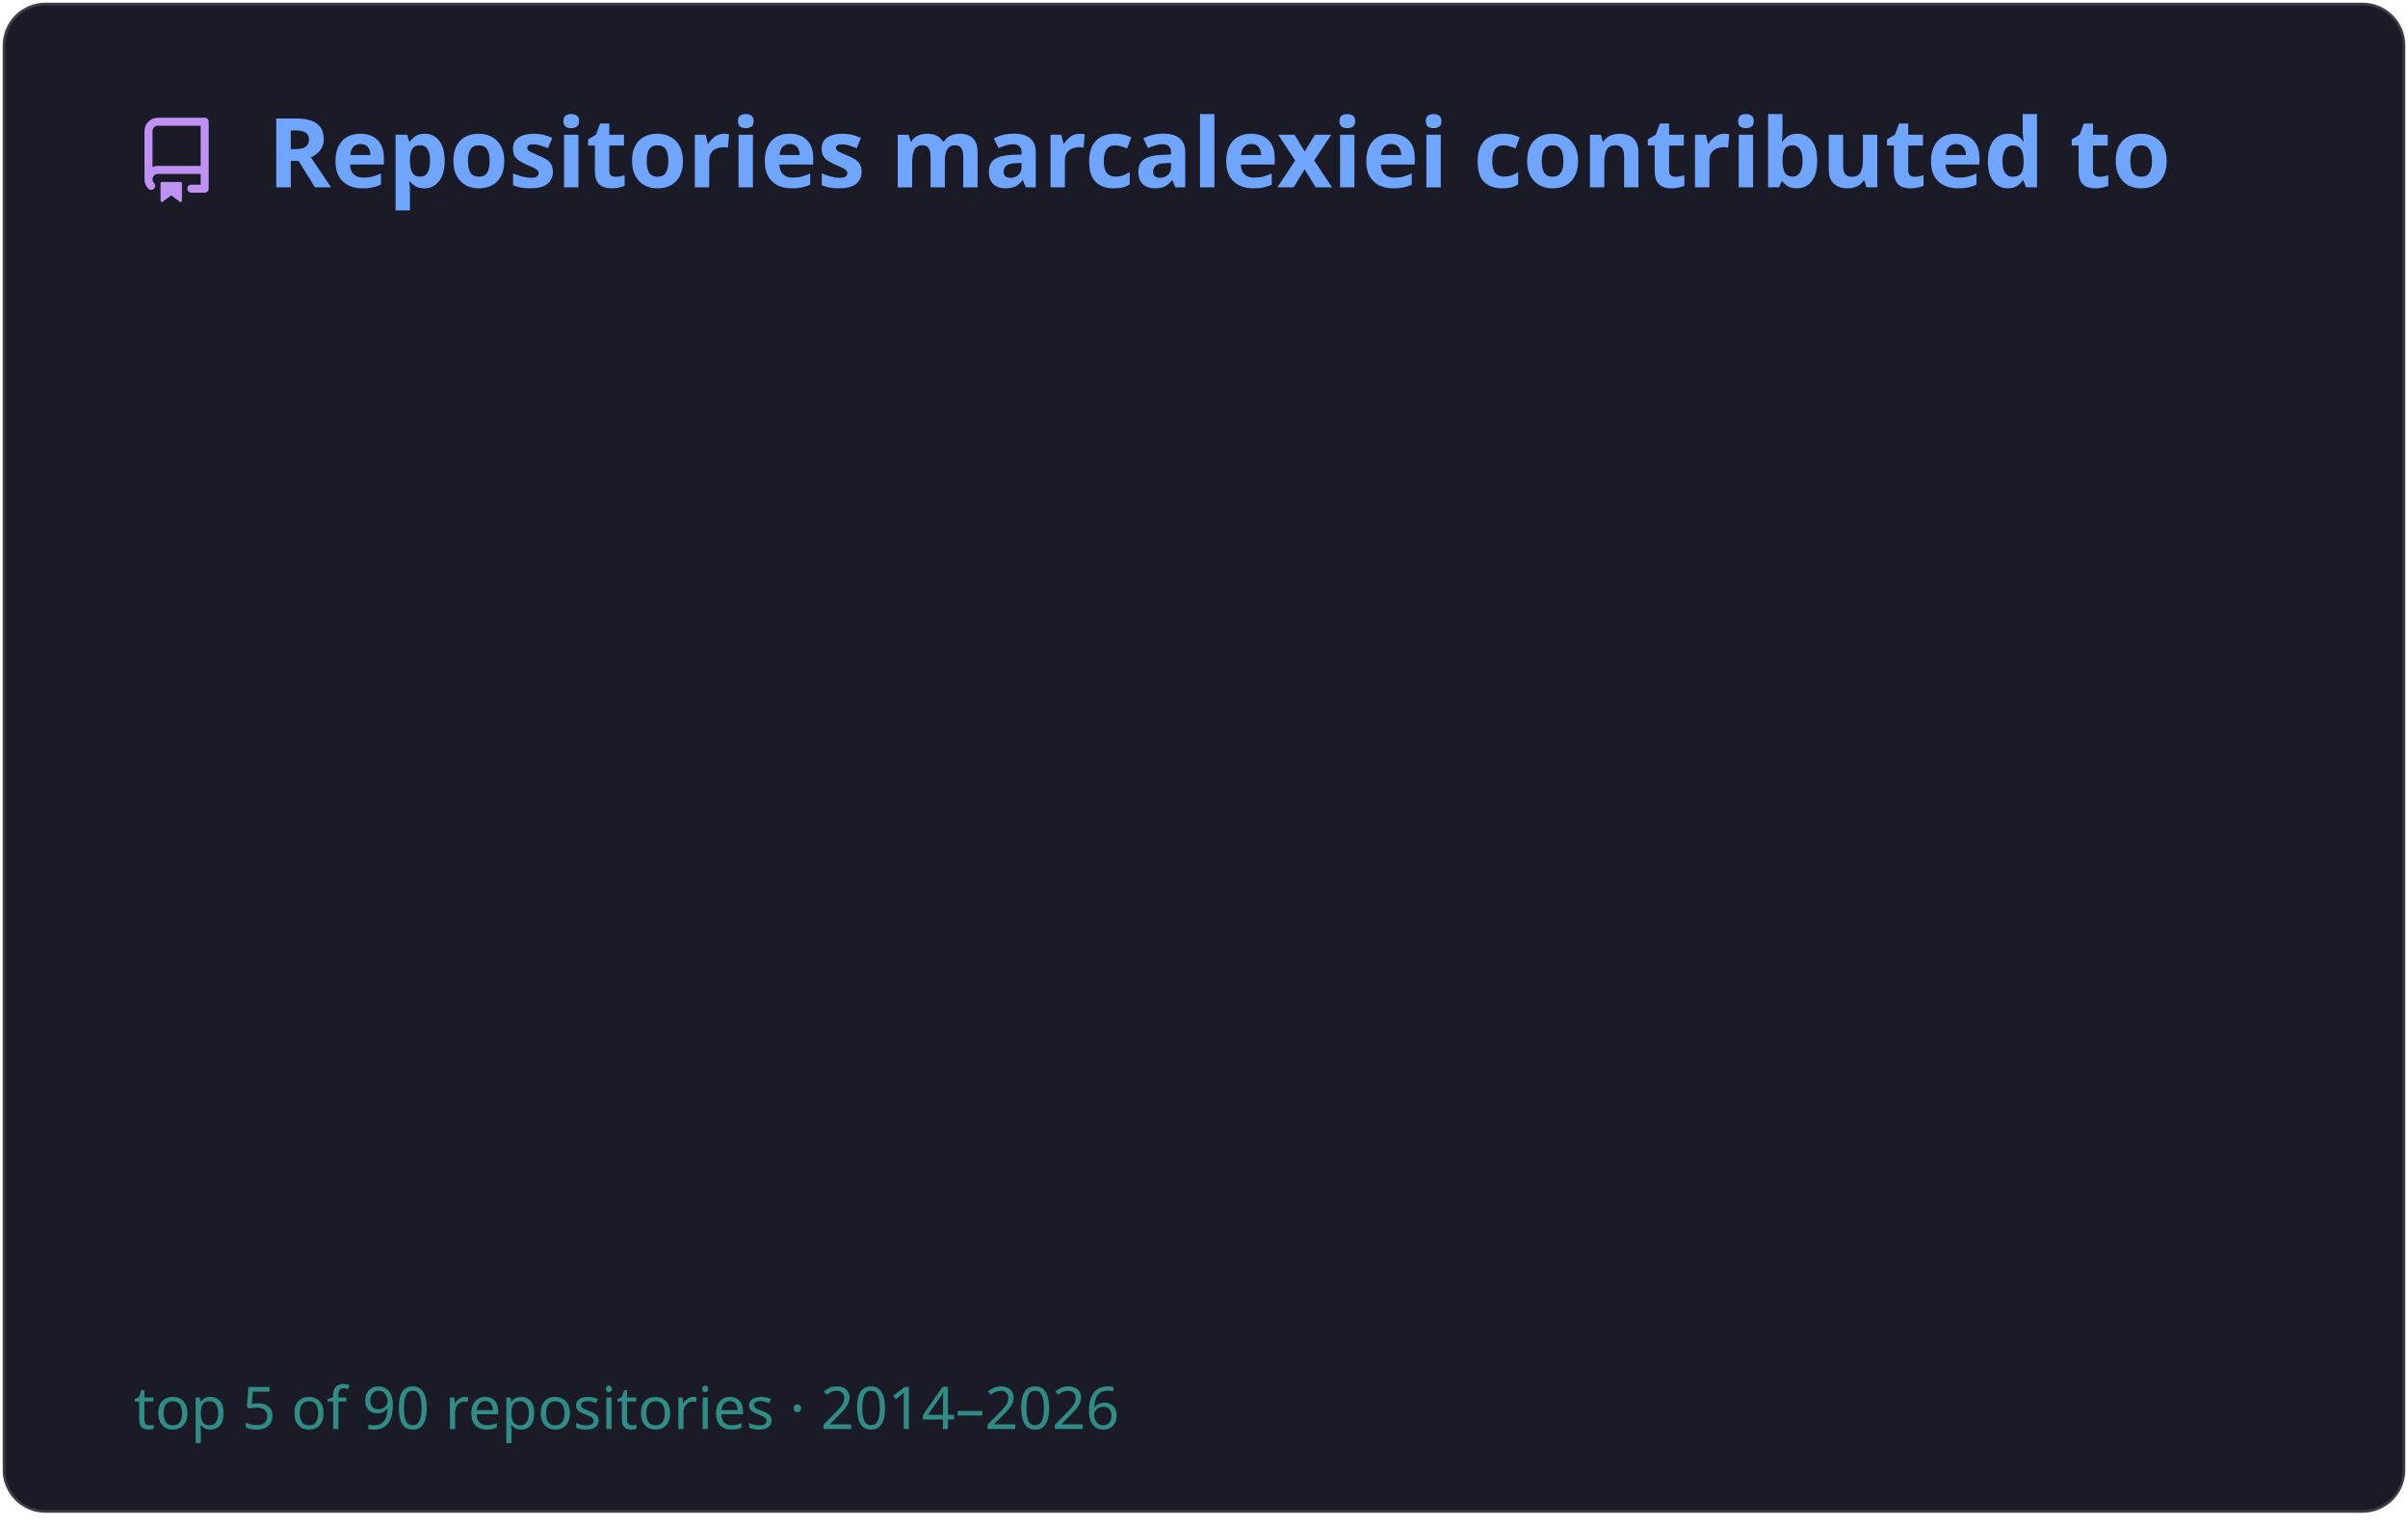
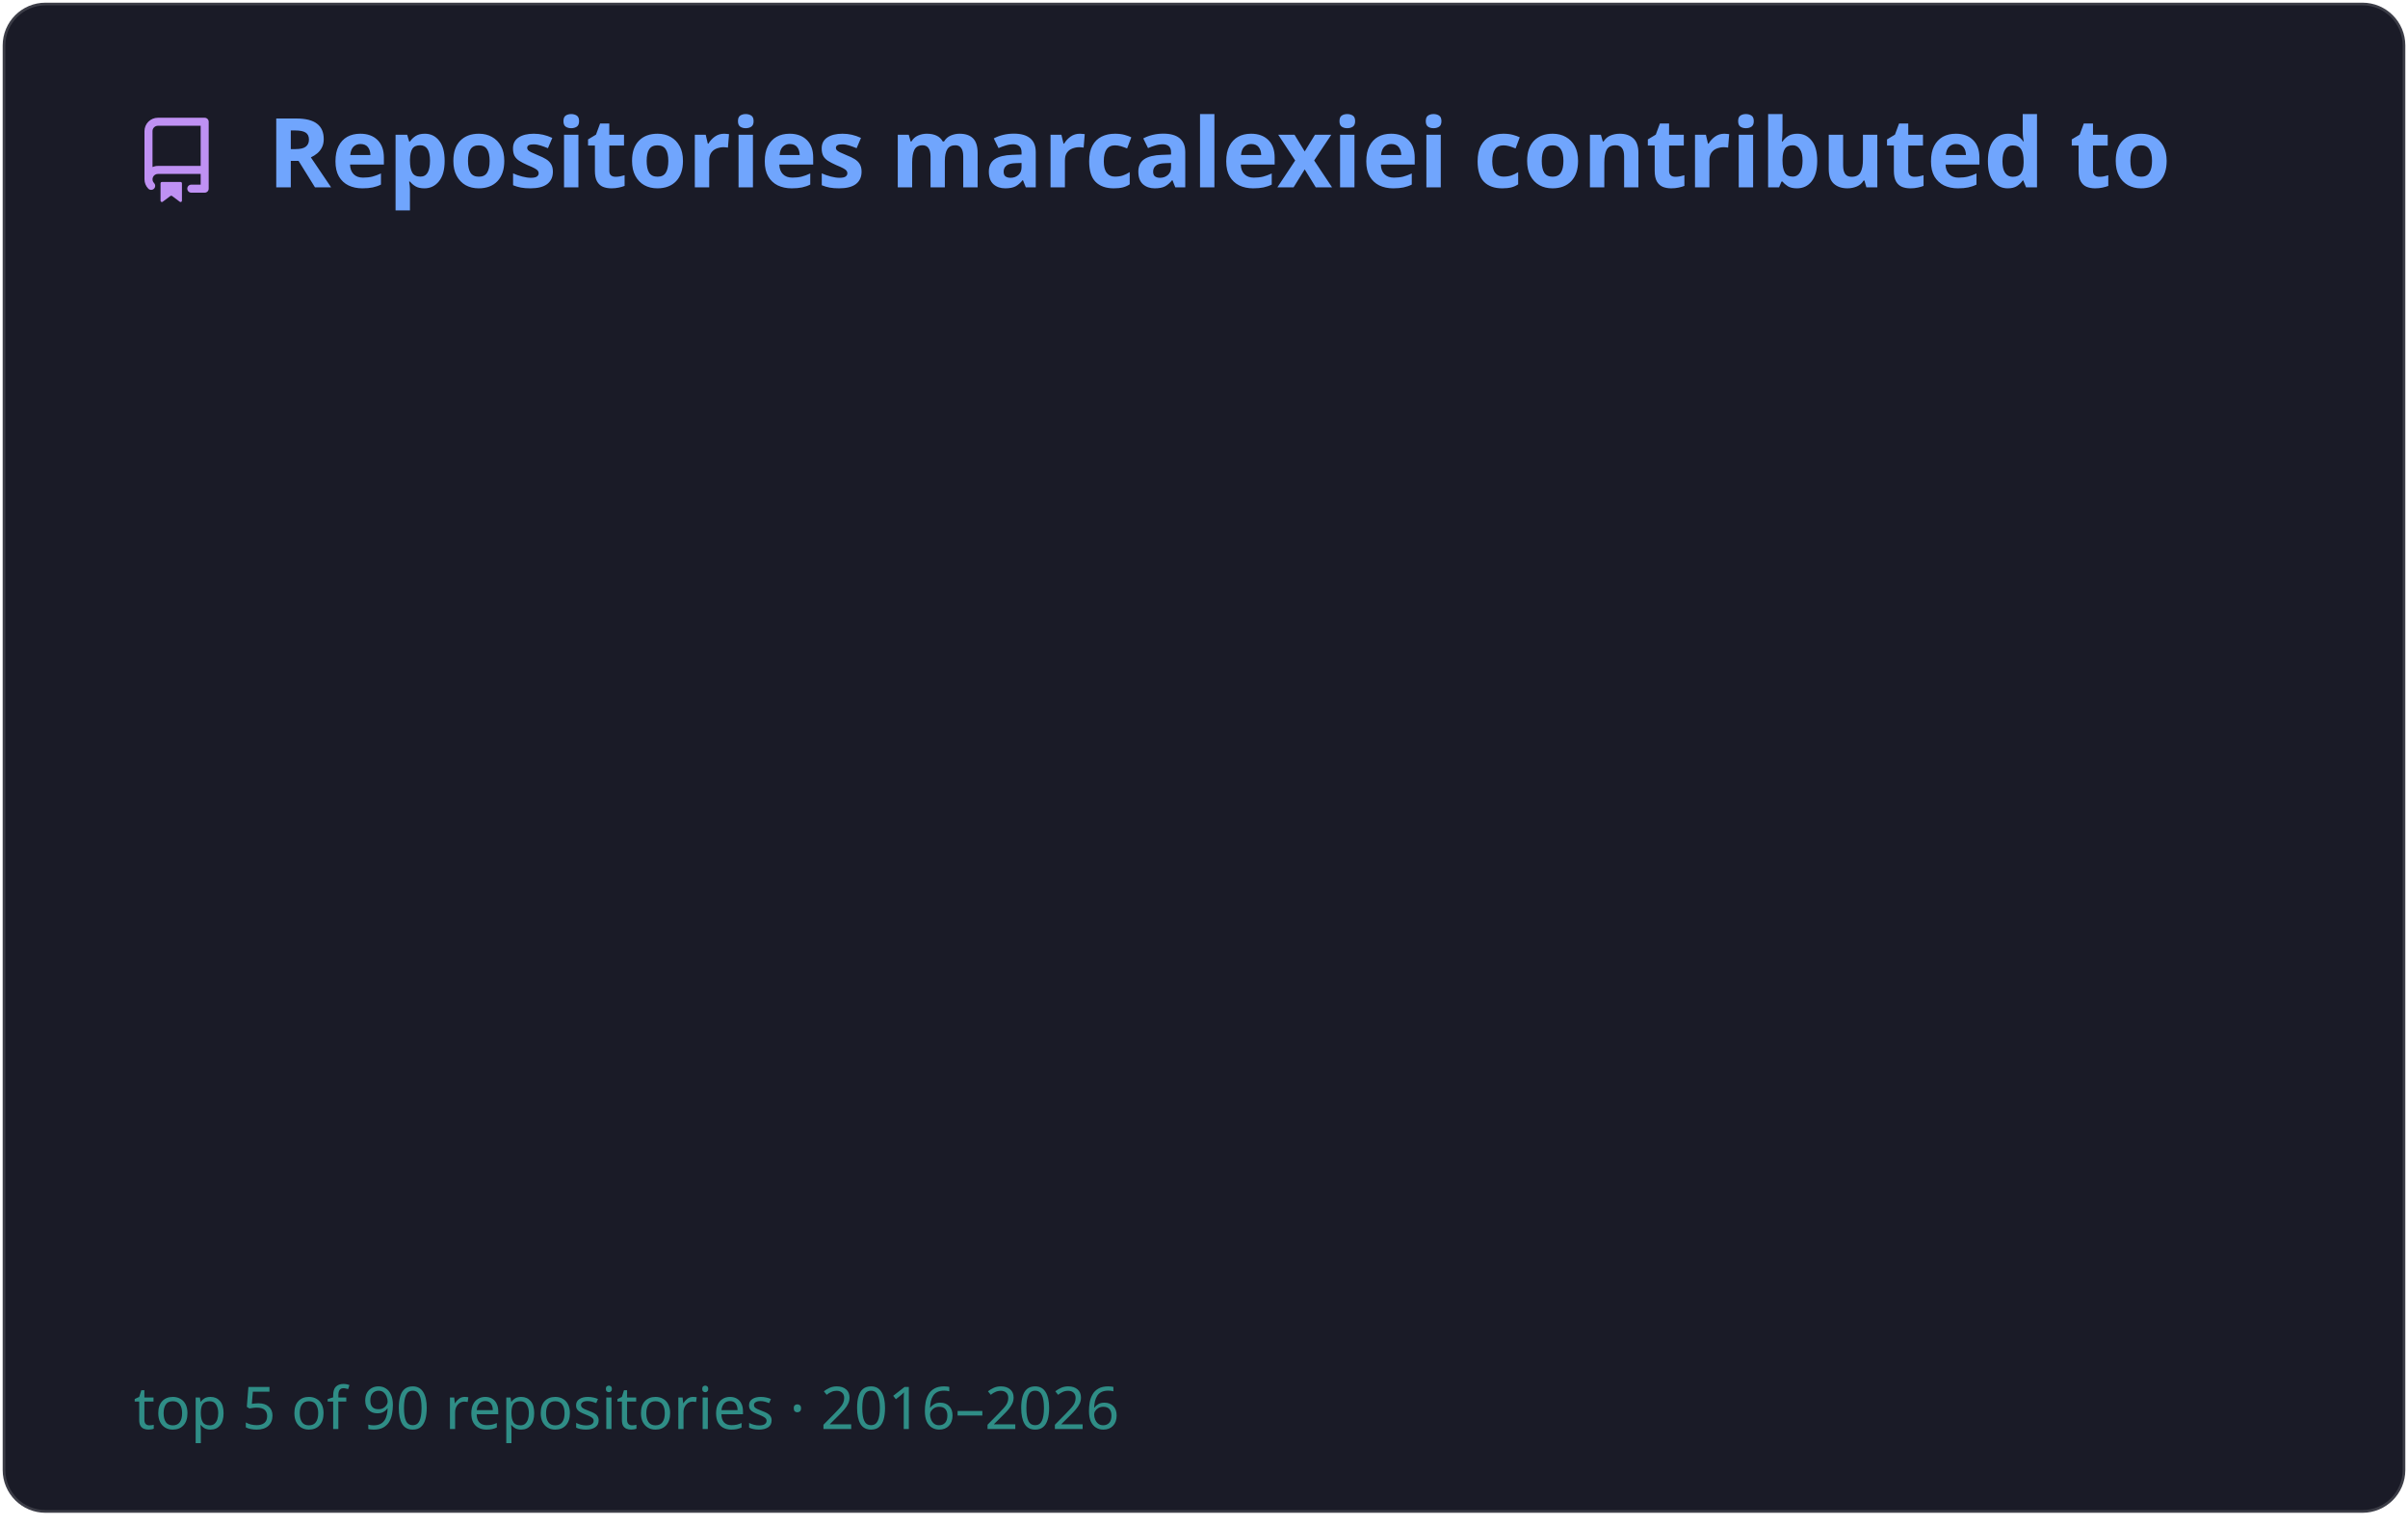
<svg xmlns="http://www.w3.org/2000/svg" width="450" height="285" viewBox="0 0 450 285" fill="none" role="img" aria-labelledby="titleId descId">
  <style>
    .header {
      font: 600 18px 'Segoe UI', Ubuntu, Sans-Serif;
      fill: #70a5fd;
      animation: fadeInAnimation 0.8s ease-in-out forwards;
    }
    @supports(-moz-appearance: auto) {
      /* Selector detects Firefox */
      .header {
        font-size: 15.5px;
      }
    }
    @keyframes growWidthAnimation {
      from {
        width: 0;
      }
      to {
        width: 100%;
      }
    }
    .repo-name {
      font: 400 13px 'Segoe UI', Ubuntu, Sans-Serif;
      fill: #38bdae;
    }
    .count {
      font: 600 13px 'Segoe UI', Ubuntu, Sans-Serif;
      fill: #38bdae;
      font-variant-numeric: tabular-nums;
    }
    .footer {
      font: 400 11px 'Segoe UI', Ubuntu, Sans-Serif;
      fill: #38bdae;
      opacity: 0.7;
    }
    @supports(-moz-appearance: auto) {
      /* Selector detects Firefox */
      .repo-name {
        font-size: 12px;
      }
      .count {
        font-size: 12px;
      }
    }
    .year-on {
      fill: #70a5fd;
    }
    .year-off {
      fill: #38bdae;
      opacity: 0.25;
    }
    .progress-background {
      fill: #ddd;
    }
    .lang-progress {
      fill: #70a5fd;
      animation: growWidthAnimation 0.6s ease-in-out forwards;
    }
    .stagger {
      opacity: 0;
      animation: fadeInAnimation 0.3s ease-in-out forwards;
    }
    .icon {
      fill: #bf91f3;
      display: block;
    }
    /* Animations */
    @keyframes scaleInAnimation {
      from {
        transform: translate(-5px, 5px) scale(0);
      }
      to {
        transform: translate(-5px, 5px) scale(1);
      }
    }
    @keyframes fadeInAnimation {
      from {
        opacity: 0;
      }
      to {
        opacity: 1;
      }
    }
    @media (prefers-reduced-motion: reduce) {
      * {
        animation-duration: 0s !important;
        animation-delay: 0s !important;
      }
    }
  </style>
  <rect data-testid="card-bg" class="card-bg" x="0.5" y="0.5" rx="8" height="99%" stroke="#ffffff26" width="449" fill="#1a1b27" stroke-opacity="1" />
  <g data-testid="card-title" transform="translate(25, 35)">
    <g>
      <svg class="icon" x="0" y="-13" viewBox="0 0 16 16" version="1.1" width="16" height="16">
        <path fill-rule="evenodd" d="M2 2.5A2.5 2.5 0 014.5 0h8.75a.75.75 0 01.75.75v12.5a.75.75 0 01-.75.75h-2.5a.75.75 0 110-1.5h1.75v-2h-8a1 1 0 00-.714 1.7.75.75 0 01-1.072 1.05A2.495 2.495 0 012 11.5v-9zm10.5-1V9h-8c-.356 0-.694.074-1 .208V2.5a1 1 0 011-1h8zM5 12.25v3.25a.25.25 0 00.4.2l1.45-1.087a.25.25 0 01.3 0L8.6 15.7a.25.25 0 00.4-.2v-3.25a.25.25 0 00-.25-.25h-3.5a.25.25 0 00-.25.25z" />
      </svg>
    </g>
    <g transform="translate(25, 0)">
      <text x="0" y="0" class="header" data-testid="header">Repositories marcalexiei contributed to</text>
    </g>
  </g>
  <g data-testid="main-card-body" transform="translate(0, 55)">
    <g data-testid="contributed-to-body" transform="translate(25, 0)">
      <g class="stagger" style="animation-delay: 450ms" transform="translate(0, 10)">
        <text class="repo-name" data-testid="repo-name" x="0" y="0">scalar/scalar</text>
        <svg width="130" x="212" y="-9">
          <rect data-testid="progress-background" class="progress-background" rx="5" ry="5" x="0" y="0" width="130" height="8" />
          <svg data-testid="lang-progress" width="100%">
            <rect height="8" rx="5" ry="5" x="0" y="0" class="lang-progress" style="animation-delay: 450ms;" />
          </svg>
        </svg>
        <text class="count" data-testid="repo-contributions" x="400" y="0" text-anchor="end">222</text>
        <g data-testid="year-strip" transform="translate(0, 8)">
          <rect data-testid="year-off" class="year-off" x="0" y="0" width="7" height="7" rx="1" ry="1" />
          <rect data-testid="year-off" class="year-off" x="10" y="0" width="7" height="7" rx="1" ry="1" />
          <rect data-testid="year-off" class="year-off" x="20" y="0" width="7" height="7" rx="1" ry="1" />
          <rect data-testid="year-off" class="year-off" x="30" y="0" width="7" height="7" rx="1" ry="1" />
          <rect data-testid="year-off" class="year-off" x="40" y="0" width="7" height="7" rx="1" ry="1" />
          <rect data-testid="year-off" class="year-off" x="50" y="0" width="7" height="7" rx="1" ry="1" />
          <rect data-testid="year-off" class="year-off" x="60" y="0" width="7" height="7" rx="1" ry="1" />
          <rect data-testid="year-off" class="year-off" x="70" y="0" width="7" height="7" rx="1" ry="1" />
          <rect data-testid="year-off" class="year-off" x="80" y="0" width="7" height="7" rx="1" ry="1" />
-           <rect data-testid="year-off" class="year-off" x="90" y="0" width="7" height="7" rx="1" ry="1" />
-           <rect data-testid="year-off" class="year-off" x="100" y="0" width="7" height="7" rx="1" ry="1" />
-           <rect data-testid="year-on" class="year-on" x="110" y="0" width="7" height="7" rx="1" ry="1" />
-           <rect data-testid="year-on" class="year-on" x="120" y="0" width="7" height="7" rx="1" ry="1" />
+           <rect data-testid="year-on" class="year-on" x="90" y="0" width="7" height="7" rx="1" ry="1" />
+           <rect data-testid="year-on" class="year-on" x="100" y="0" width="7" height="7" rx="1" ry="1" />
        </g>
      </g>
      <g class="stagger" style="animation-delay: 600ms" transform="translate(0, 48)">
        <text class="repo-name" data-testid="repo-name" x="0" y="0">stats-organization/github-stats-e…</text>
        <svg width="130" x="212" y="-9">
          <rect data-testid="progress-background" class="progress-background" rx="5" ry="5" x="0" y="0" width="130" height="8" />
          <svg data-testid="lang-progress" width="48.198%">
            <rect height="8" rx="5" ry="5" x="0" y="0" class="lang-progress" style="animation-delay: 600ms;" />
          </svg>
        </svg>
        <text class="count" data-testid="repo-contributions" x="400" y="0" text-anchor="end">107</text>
        <g data-testid="year-strip" transform="translate(0, 8)">
          <rect data-testid="year-off" class="year-off" x="0" y="0" width="7" height="7" rx="1" ry="1" />
          <rect data-testid="year-off" class="year-off" x="10" y="0" width="7" height="7" rx="1" ry="1" />
          <rect data-testid="year-off" class="year-off" x="20" y="0" width="7" height="7" rx="1" ry="1" />
          <rect data-testid="year-off" class="year-off" x="30" y="0" width="7" height="7" rx="1" ry="1" />
          <rect data-testid="year-off" class="year-off" x="40" y="0" width="7" height="7" rx="1" ry="1" />
          <rect data-testid="year-off" class="year-off" x="50" y="0" width="7" height="7" rx="1" ry="1" />
          <rect data-testid="year-off" class="year-off" x="60" y="0" width="7" height="7" rx="1" ry="1" />
          <rect data-testid="year-off" class="year-off" x="70" y="0" width="7" height="7" rx="1" ry="1" />
          <rect data-testid="year-off" class="year-off" x="80" y="0" width="7" height="7" rx="1" ry="1" />
          <rect data-testid="year-off" class="year-off" x="90" y="0" width="7" height="7" rx="1" ry="1" />
-           <rect data-testid="year-off" class="year-off" x="100" y="0" width="7" height="7" rx="1" ry="1" />
-           <rect data-testid="year-off" class="year-off" x="110" y="0" width="7" height="7" rx="1" ry="1" />
-           <rect data-testid="year-on" class="year-on" x="120" y="0" width="7" height="7" rx="1" ry="1" />
+           <rect data-testid="year-on" class="year-on" x="100" y="0" width="7" height="7" rx="1" ry="1" />
        </g>
      </g>
      <g class="stagger" style="animation-delay: 750ms" transform="translate(0, 86)">
        <text class="repo-name" data-testid="repo-name" x="0" y="0">stats-forge/github-stats-forge</text>
        <svg width="130" x="212" y="-9">
          <rect data-testid="progress-background" class="progress-background" rx="5" ry="5" x="0" y="0" width="130" height="8" />
-           <svg data-testid="lang-progress" width="37.838%">
+           <svg data-testid="lang-progress" width="39.64%">
            <rect height="8" rx="5" ry="5" x="0" y="0" class="lang-progress" style="animation-delay: 750ms;" />
          </svg>
        </svg>
-         <text class="count" data-testid="repo-contributions" x="400" y="0" text-anchor="end">84</text>
+         <text class="count" data-testid="repo-contributions" x="400" y="0" text-anchor="end">88</text>
        <g data-testid="year-strip" transform="translate(0, 8)">
          <rect data-testid="year-off" class="year-off" x="0" y="0" width="7" height="7" rx="1" ry="1" />
          <rect data-testid="year-off" class="year-off" x="10" y="0" width="7" height="7" rx="1" ry="1" />
          <rect data-testid="year-off" class="year-off" x="20" y="0" width="7" height="7" rx="1" ry="1" />
          <rect data-testid="year-off" class="year-off" x="30" y="0" width="7" height="7" rx="1" ry="1" />
          <rect data-testid="year-off" class="year-off" x="40" y="0" width="7" height="7" rx="1" ry="1" />
          <rect data-testid="year-off" class="year-off" x="50" y="0" width="7" height="7" rx="1" ry="1" />
          <rect data-testid="year-off" class="year-off" x="60" y="0" width="7" height="7" rx="1" ry="1" />
          <rect data-testid="year-off" class="year-off" x="70" y="0" width="7" height="7" rx="1" ry="1" />
          <rect data-testid="year-off" class="year-off" x="80" y="0" width="7" height="7" rx="1" ry="1" />
          <rect data-testid="year-off" class="year-off" x="90" y="0" width="7" height="7" rx="1" ry="1" />
-           <rect data-testid="year-off" class="year-off" x="100" y="0" width="7" height="7" rx="1" ry="1" />
-           <rect data-testid="year-off" class="year-off" x="110" y="0" width="7" height="7" rx="1" ry="1" />
-           <rect data-testid="year-on" class="year-on" x="120" y="0" width="7" height="7" rx="1" ry="1" />
+           <rect data-testid="year-on" class="year-on" x="100" y="0" width="7" height="7" rx="1" ry="1" />
        </g>
      </g>
      <g class="stagger" style="animation-delay: 900ms" transform="translate(0, 124)">
        <text class="repo-name" data-testid="repo-name" x="0" y="0">i18next/i18next</text>
        <svg width="130" x="212" y="-9">
          <rect data-testid="progress-background" class="progress-background" rx="5" ry="5" x="0" y="0" width="130" height="8" />
          <svg data-testid="lang-progress" width="35.135%">
            <rect height="8" rx="5" ry="5" x="0" y="0" class="lang-progress" style="animation-delay: 900ms;" />
          </svg>
        </svg>
        <text class="count" data-testid="repo-contributions" x="400" y="0" text-anchor="end">78</text>
        <g data-testid="year-strip" transform="translate(0, 8)">
          <rect data-testid="year-off" class="year-off" x="0" y="0" width="7" height="7" rx="1" ry="1" />
          <rect data-testid="year-off" class="year-off" x="10" y="0" width="7" height="7" rx="1" ry="1" />
          <rect data-testid="year-off" class="year-off" x="20" y="0" width="7" height="7" rx="1" ry="1" />
          <rect data-testid="year-off" class="year-off" x="30" y="0" width="7" height="7" rx="1" ry="1" />
          <rect data-testid="year-off" class="year-off" x="40" y="0" width="7" height="7" rx="1" ry="1" />
          <rect data-testid="year-off" class="year-off" x="50" y="0" width="7" height="7" rx="1" ry="1" />
+           <rect data-testid="year-on" class="year-on" x="60" y="0" width="7" height="7" rx="1" ry="1" />
+           <rect data-testid="year-on" class="year-on" x="70" y="0" width="7" height="7" rx="1" ry="1" />
+           <rect data-testid="year-on" class="year-on" x="80" y="0" width="7" height="7" rx="1" ry="1" />
+           <rect data-testid="year-off" class="year-off" x="90" y="0" width="7" height="7" rx="1" ry="1" />
+           <rect data-testid="year-on" class="year-on" x="100" y="0" width="7" height="7" rx="1" ry="1" />
+         </g>
+       </g>
+       <g class="stagger" style="animation-delay: 1050ms" transform="translate(0, 162)">
+         <text class="repo-name" data-testid="repo-name" x="0" y="0">elycruz/rollup-plugin-sass</text>
+         <svg width="130" x="212" y="-9">
+           <rect data-testid="progress-background" class="progress-background" rx="5" ry="5" x="0" y="0" width="130" height="8" />
+           <svg data-testid="lang-progress" width="27.477%">
+             <rect height="8" rx="5" ry="5" x="0" y="0" class="lang-progress" style="animation-delay: 1050ms;" />
+           </svg>
+         </svg>
+         <text class="count" data-testid="repo-contributions" x="400" y="0" text-anchor="end">61</text>
+         <g data-testid="year-strip" transform="translate(0, 8)">
+           <rect data-testid="year-off" class="year-off" x="0" y="0" width="7" height="7" rx="1" ry="1" />
+           <rect data-testid="year-off" class="year-off" x="10" y="0" width="7" height="7" rx="1" ry="1" />
+           <rect data-testid="year-off" class="year-off" x="20" y="0" width="7" height="7" rx="1" ry="1" />
+           <rect data-testid="year-off" class="year-off" x="30" y="0" width="7" height="7" rx="1" ry="1" />
+           <rect data-testid="year-off" class="year-off" x="40" y="0" width="7" height="7" rx="1" ry="1" />
+           <rect data-testid="year-off" class="year-off" x="50" y="0" width="7" height="7" rx="1" ry="1" />
          <rect data-testid="year-off" class="year-off" x="60" y="0" width="7" height="7" rx="1" ry="1" />
          <rect data-testid="year-off" class="year-off" x="70" y="0" width="7" height="7" rx="1" ry="1" />
          <rect data-testid="year-on" class="year-on" x="80" y="0" width="7" height="7" rx="1" ry="1" />
          <rect data-testid="year-on" class="year-on" x="90" y="0" width="7" height="7" rx="1" ry="1" />
-           <rect data-testid="year-on" class="year-on" x="100" y="0" width="7" height="7" rx="1" ry="1" />
-           <rect data-testid="year-off" class="year-off" x="110" y="0" width="7" height="7" rx="1" ry="1" />
-           <rect data-testid="year-on" class="year-on" x="120" y="0" width="7" height="7" rx="1" ry="1" />
-         </g>
-       </g>
-       <g class="stagger" style="animation-delay: 1050ms" transform="translate(0, 162)">
-         <text class="repo-name" data-testid="repo-name" x="0" y="0">elycruz/rollup-plugin-sass</text>
-         <svg width="130" x="212" y="-9">
-           <rect data-testid="progress-background" class="progress-background" rx="5" ry="5" x="0" y="0" width="130" height="8" />
-           <svg data-testid="lang-progress" width="27.477%">
-             <rect height="8" rx="5" ry="5" x="0" y="0" class="lang-progress" style="animation-delay: 1050ms;" />
-           </svg>
-         </svg>
-         <text class="count" data-testid="repo-contributions" x="400" y="0" text-anchor="end">61</text>
-         <g data-testid="year-strip" transform="translate(0, 8)">
-           <rect data-testid="year-off" class="year-off" x="0" y="0" width="7" height="7" rx="1" ry="1" />
-           <rect data-testid="year-off" class="year-off" x="10" y="0" width="7" height="7" rx="1" ry="1" />
-           <rect data-testid="year-off" class="year-off" x="20" y="0" width="7" height="7" rx="1" ry="1" />
-           <rect data-testid="year-off" class="year-off" x="30" y="0" width="7" height="7" rx="1" ry="1" />
-           <rect data-testid="year-off" class="year-off" x="40" y="0" width="7" height="7" rx="1" ry="1" />
-           <rect data-testid="year-off" class="year-off" x="50" y="0" width="7" height="7" rx="1" ry="1" />
-           <rect data-testid="year-off" class="year-off" x="60" y="0" width="7" height="7" rx="1" ry="1" />
-           <rect data-testid="year-off" class="year-off" x="70" y="0" width="7" height="7" rx="1" ry="1" />
-           <rect data-testid="year-off" class="year-off" x="80" y="0" width="7" height="7" rx="1" ry="1" />
-           <rect data-testid="year-off" class="year-off" x="90" y="0" width="7" height="7" rx="1" ry="1" />
-           <rect data-testid="year-on" class="year-on" x="100" y="0" width="7" height="7" rx="1" ry="1" />
-           <rect data-testid="year-on" class="year-on" x="110" y="0" width="7" height="7" rx="1" ry="1" />
-           <rect data-testid="year-off" class="year-off" x="120" y="0" width="7" height="7" rx="1" ry="1" />
-         </g>
-       </g>
-       <text class="footer" data-testid="footer" x="0" y="212">top 5 of 90 repositories · 2014–2026</text>
+           <rect data-testid="year-off" class="year-off" x="100" y="0" width="7" height="7" rx="1" ry="1" />
+         </g>
+       </g>
+       <text class="footer" data-testid="footer" x="0" y="212">top 5 of 90 repositories · 2016–2026</text>
    </g>
  </g>
</svg>
